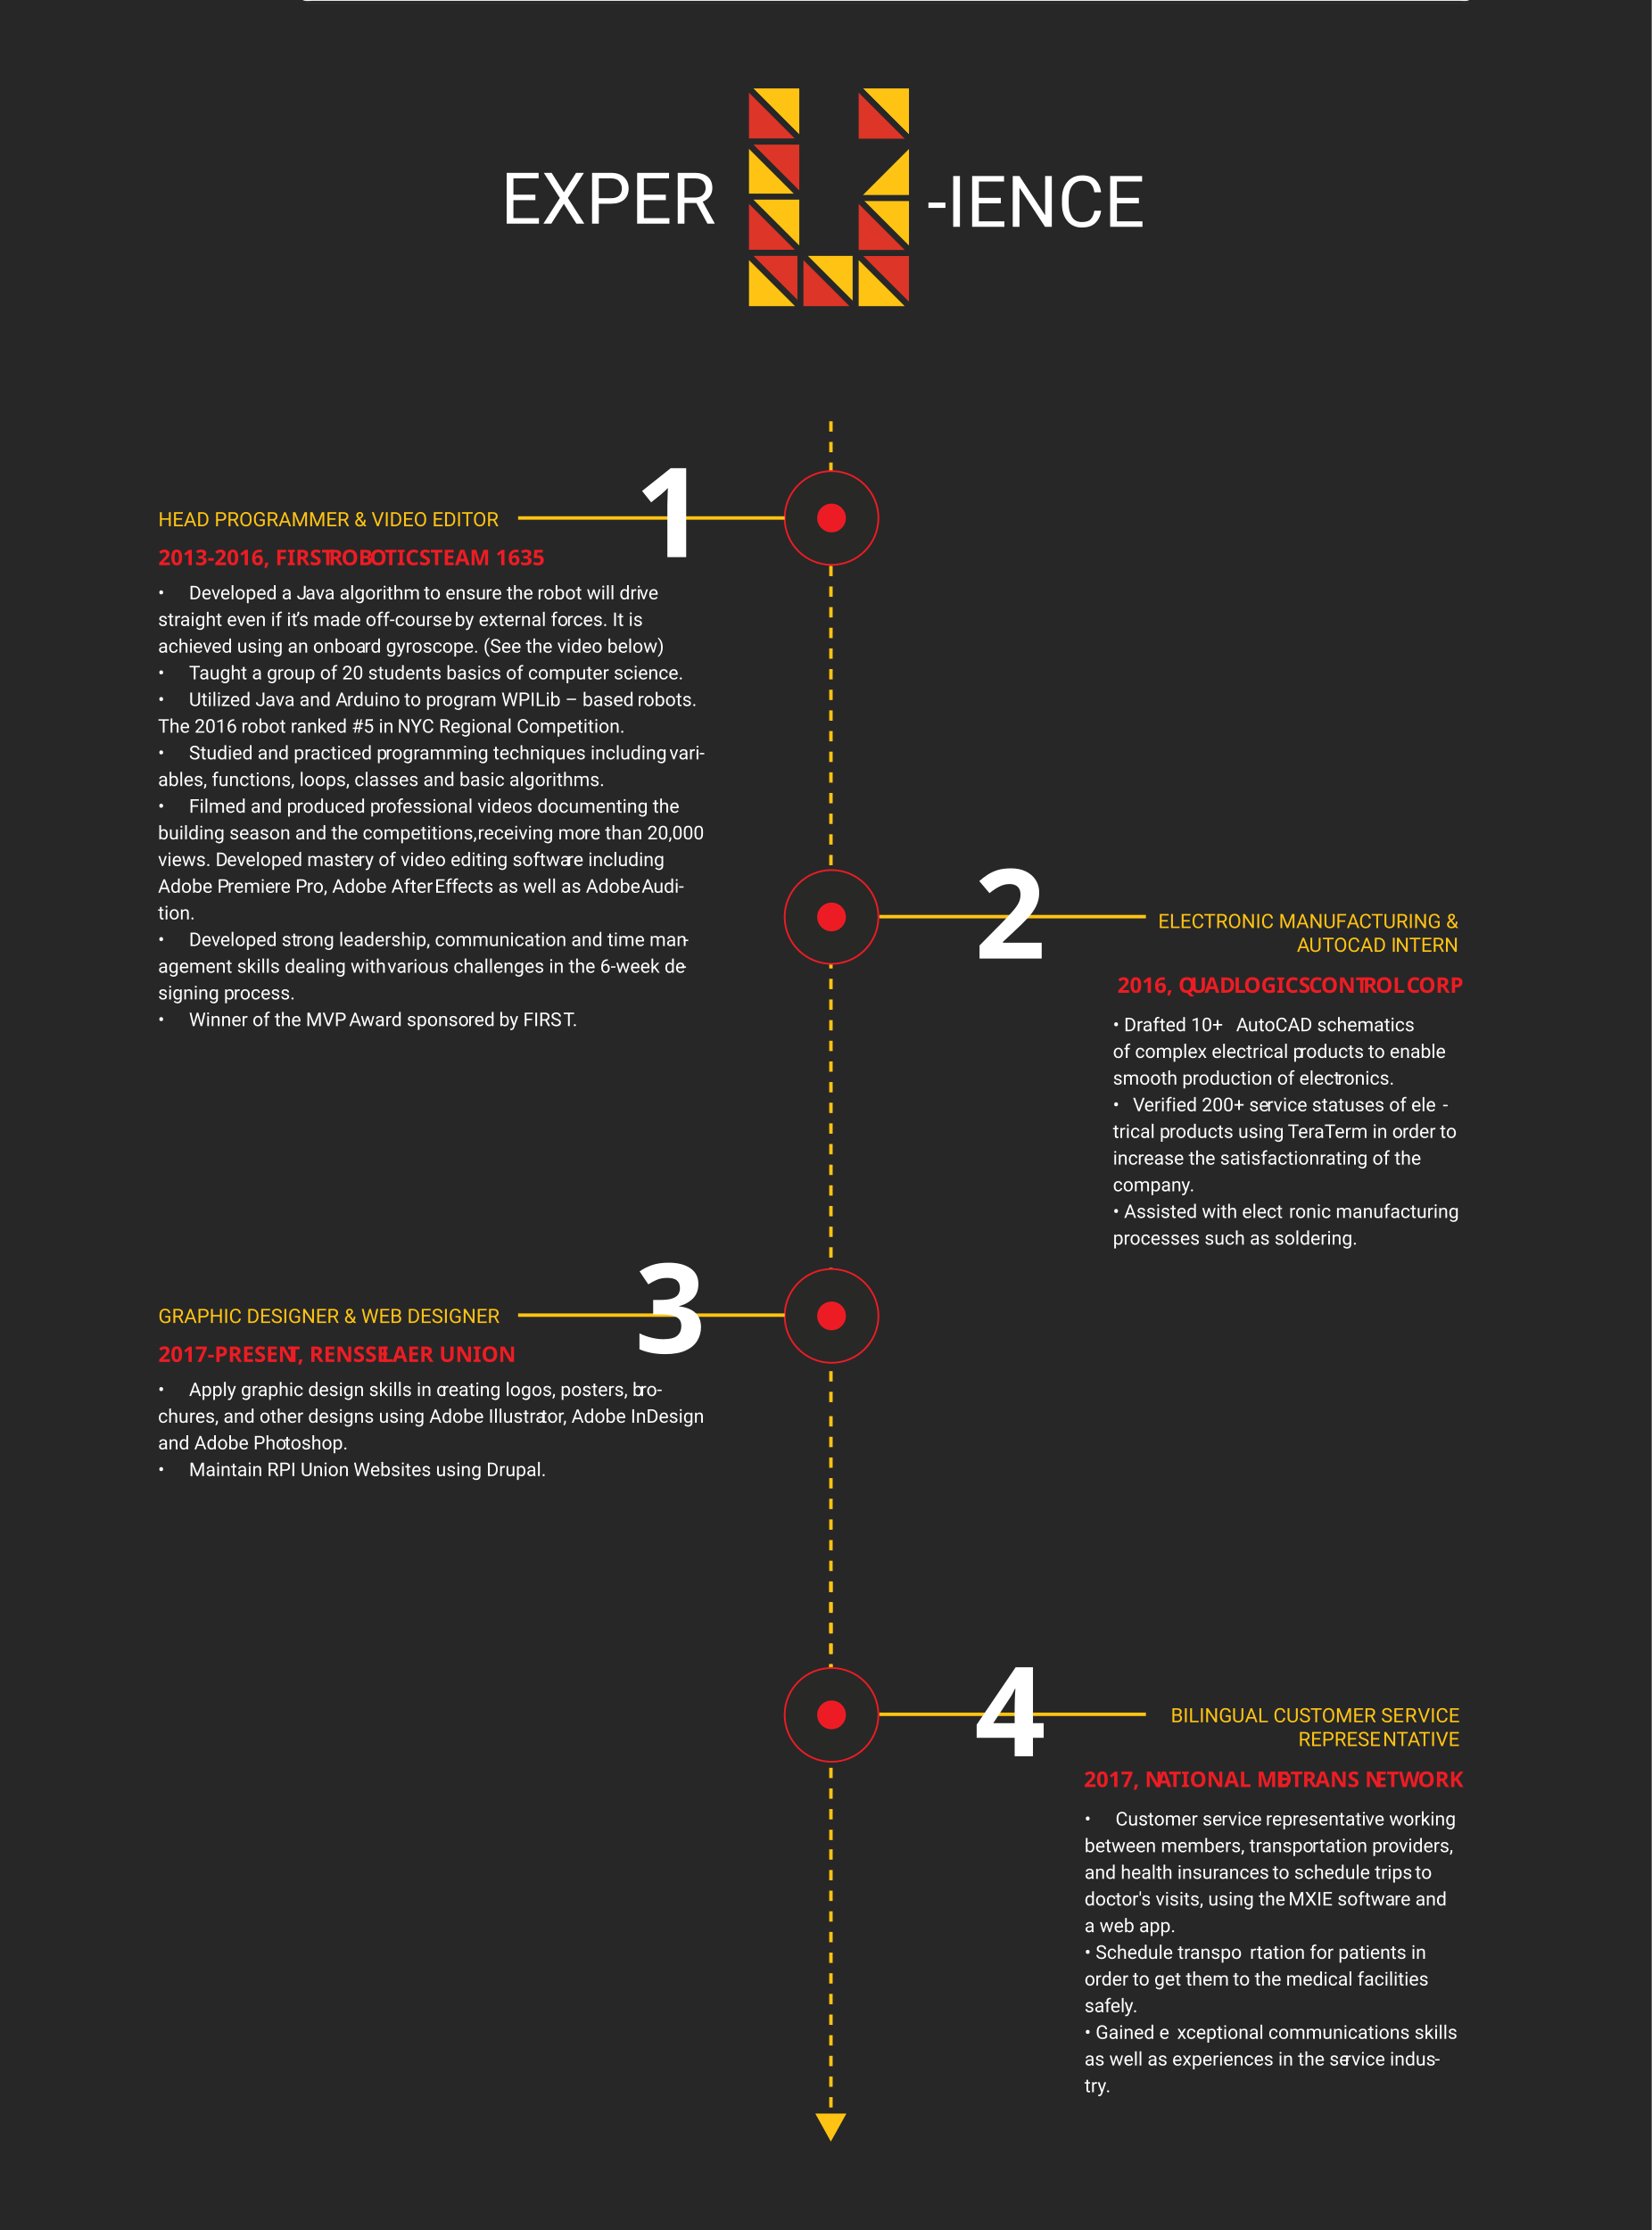
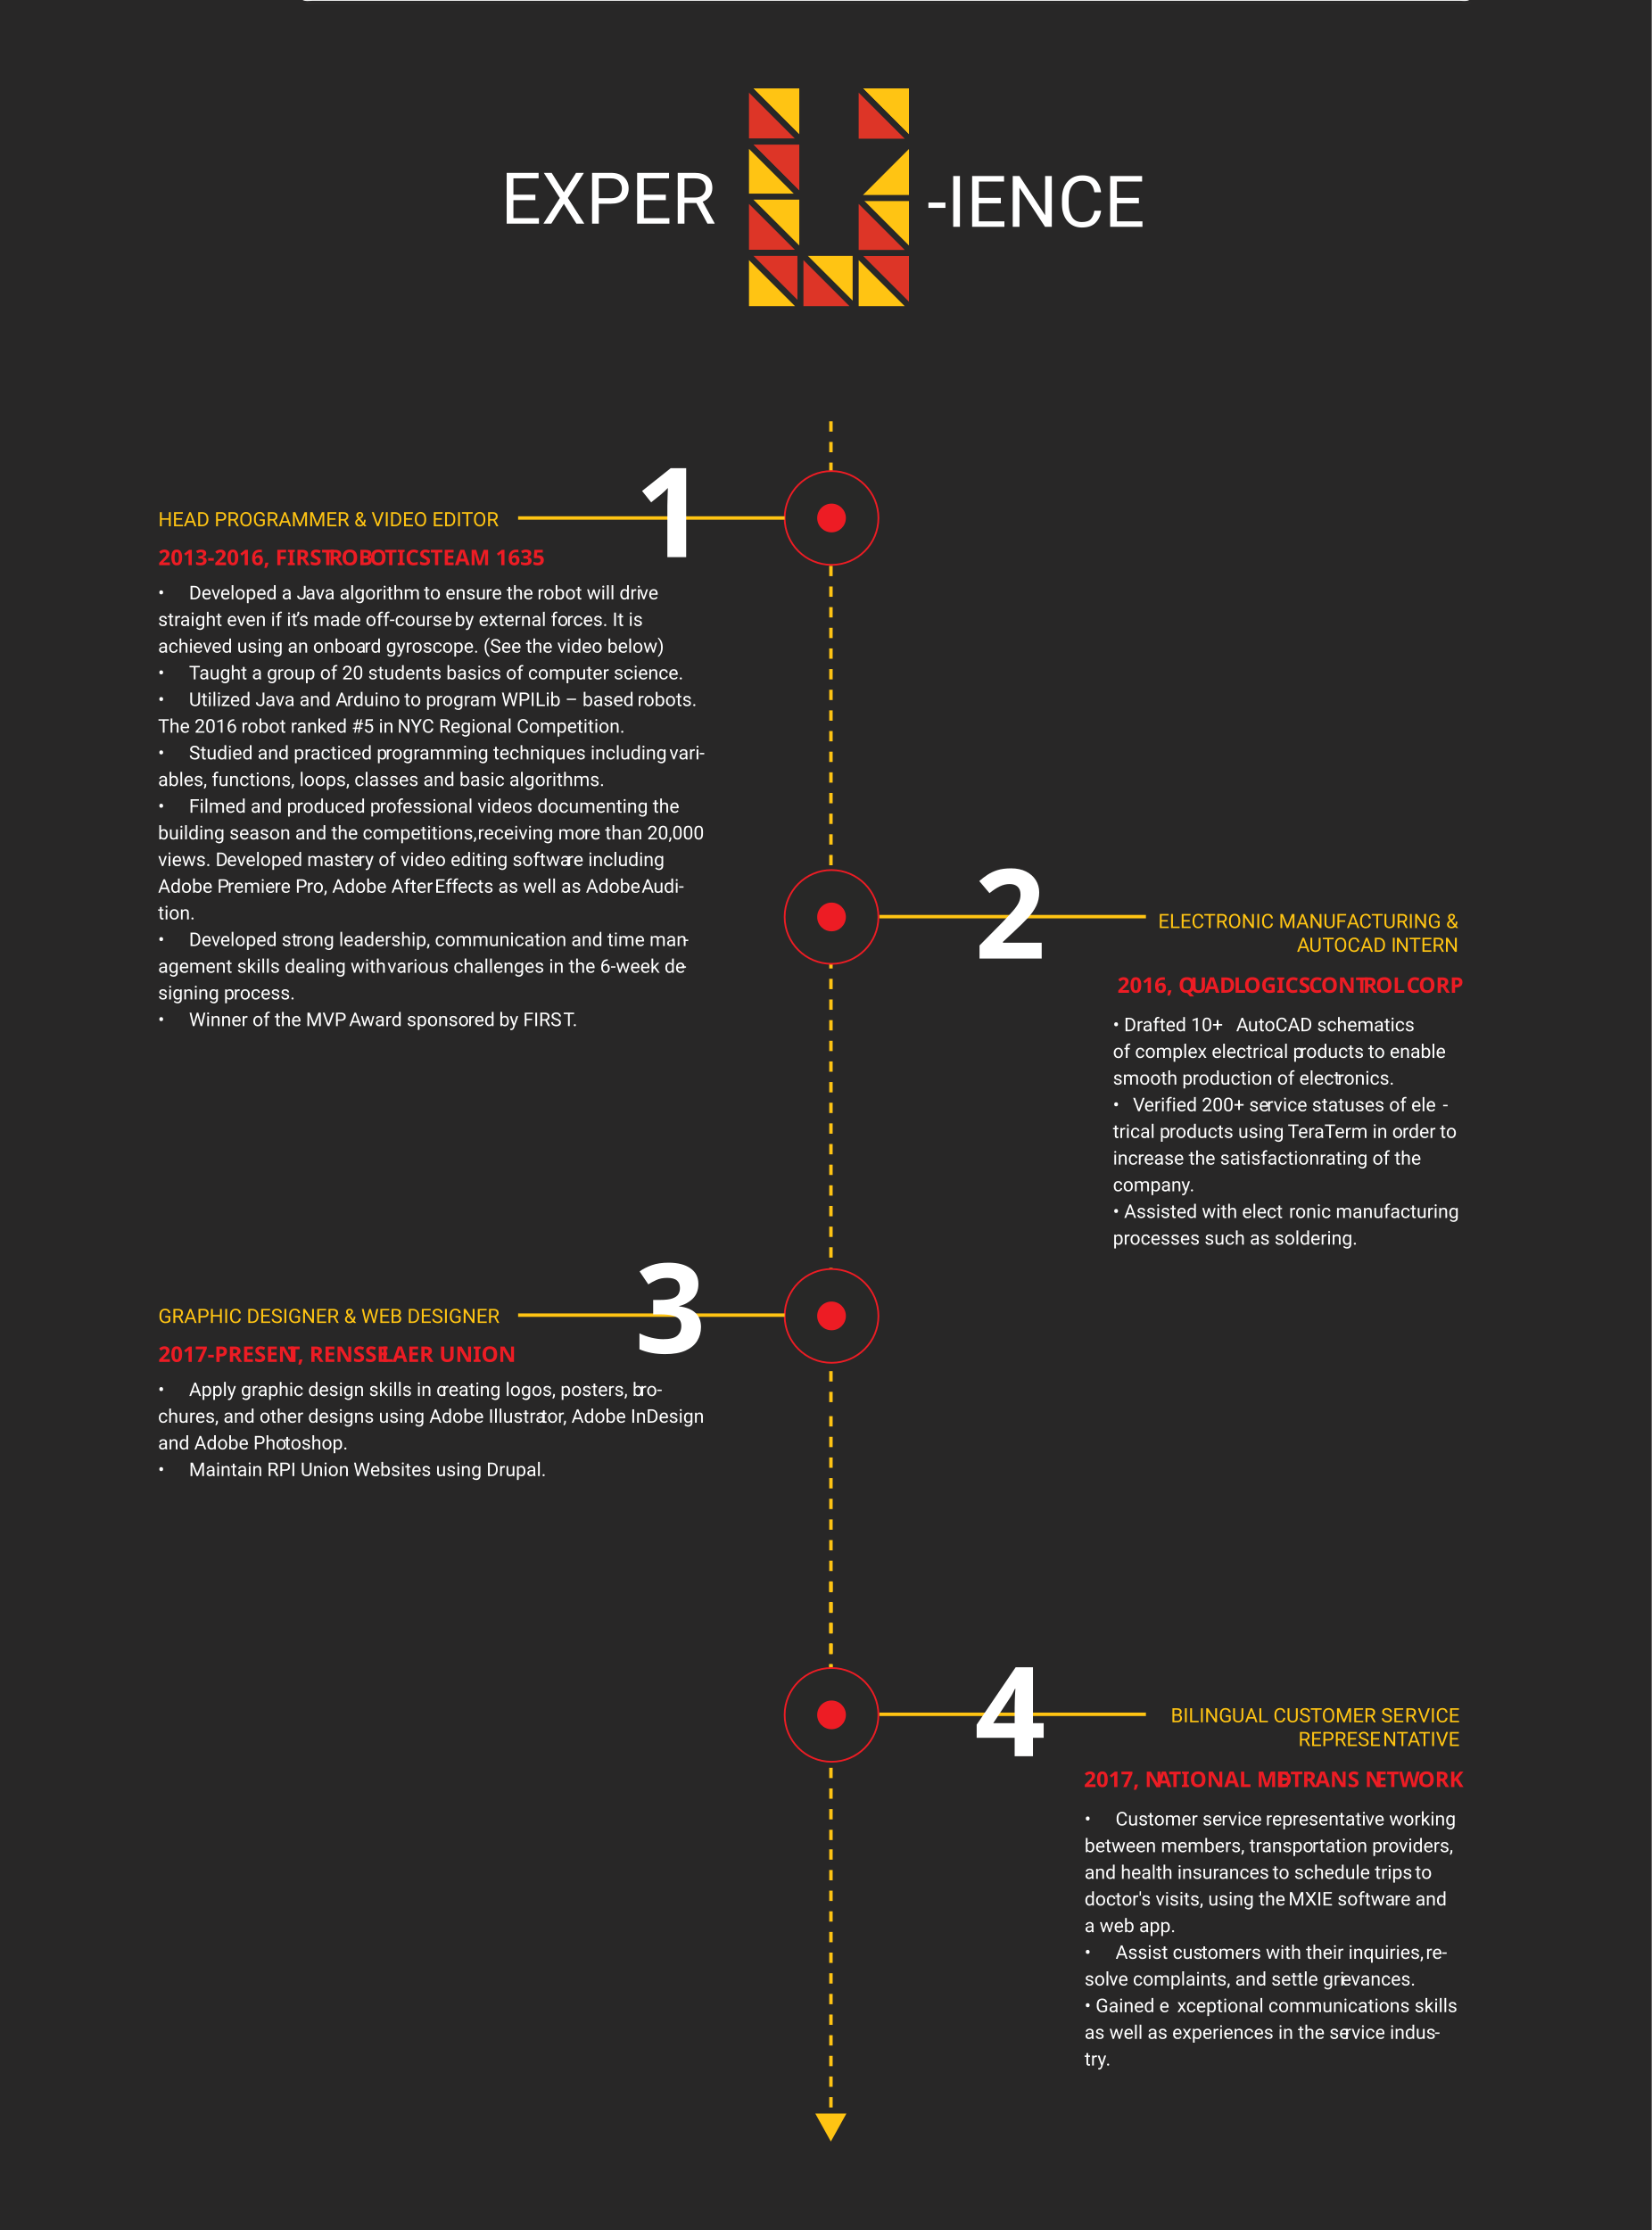
<svg xmlns="http://www.w3.org/2000/svg" id="Layer_2" data-name="Layer 2" viewBox="0 0 1919.68 2591.82">
  <path d="M1708-.82h212Q1920,1295,1920,2591H0.32V-0.82H352c3.44,1.93,7.19,1,10.78,1Q1030,0.24,1697.23.16C1700.82,0.16,1704.57,1.11,1708-.82Z" transform="translate(-0.32 0.82)" fill="#282727" />
  <path d="M1710,2c-1.46,1.62-3.38,2-5.44,2l-8,0Q1032,4,367.43,3.93C362.94,3.93,358,5.54,354,2H1710Z" transform="translate(-0.32 0.82)" fill="#2d2b2b" />
  <polygon points="932.45 164.7 867 99.25 932.45 99.25 932.45 164.7" fill="#ffc413" stroke="#282727" stroke-miterlimit="10" stroke-width="7" />
  <polygon points="867 99.25 932.45 164.7 867 164.7 867 99.25" fill="#dd3527" stroke="#282727" stroke-miterlimit="10" stroke-width="7" />
  <polygon points="1059.93 164.7 994.48 99.25 1059.93 99.25 1059.93 164.7" fill="#ffc413" stroke="#282727" stroke-miterlimit="10" stroke-width="7" />
  <polygon points="994.48 99.25 1059.93 164.7 994.48 164.7 994.48 99.25" fill="#dd3527" stroke="#282727" stroke-miterlimit="10" stroke-width="7" />
  <polygon points="932.45 230.04 867 164.58 932.45 164.58 932.45 230.04" fill="#dd3527" stroke="#282727" stroke-miterlimit="10" stroke-width="7" />
  <polygon points="867 164.58 932.45 230.04 867 230.04 867 164.58" fill="#ffc413" stroke="#282727" stroke-miterlimit="10" stroke-width="7" />
  <polygon points="932.45 293.99 867 228.53 932.45 228.53 932.45 293.99" fill="#ffc413" stroke="#282727" stroke-miterlimit="10" stroke-width="7" />
  <polygon points="867 228.53 932.45 293.99 867 293.99 867 228.53" fill="#dd3527" stroke="#282727" stroke-miterlimit="10" stroke-width="7" />
  <polygon points="932.45 359.32 867 293.87 932.45 293.87 932.45 359.32" fill="#dd3527" stroke="#282727" stroke-miterlimit="10" stroke-width="7" />
  <polygon points="867 293.87 932.45 359.32 867 359.32 867 293.87" fill="#ffc413" stroke="#282727" stroke-miterlimit="10" stroke-width="7" />
  <polygon points="995.74 359.32 930.29 293.87 995.74 293.87 995.74 359.32" fill="#ffc413" stroke="#282727" stroke-miterlimit="10" stroke-width="7" />
  <polygon points="930.29 293.87 995.74 359.32 930.29 359.32 930.29 293.87" fill="#dd3527" stroke="#282727" stroke-miterlimit="10" stroke-width="7" />
  <polygon points="1059.93 359.32 994.48 293.87 1059.93 293.87 1059.93 359.32" fill="#dd3527" stroke="#282727" stroke-miterlimit="10" stroke-width="7" />
  <polygon points="994.48 293.87 1059.93 359.32 994.48 359.32 994.48 293.87" fill="#ffc413" stroke="#282727" stroke-miterlimit="10" stroke-width="7" />
  <polygon points="1059.93 293.99 994.48 228.53 1059.93 228.53 1059.93 293.99" fill="#ffc413" stroke="#282727" stroke-miterlimit="10" stroke-width="7" />
  <polygon points="994.48 228.53 1059.93 293.99 994.48 293.99 994.48 228.53" fill="#dd3527" stroke="#282727" stroke-miterlimit="10" stroke-width="7" />
  <polygon points="994.48 230.15 1059.93 164.7 1059.93 230.15 994.48 230.15" fill="#ffc413" stroke="#282727" stroke-miterlimit="10" stroke-width="7" />
  <text transform="translate(1077.49 263.61)" font-size="83.02" fill="#fff" font-family="Roboto">-IENCE</text>
  <text transform="translate(582.05 259.91)" font-size="83.02" fill="#fff" font-family="Roboto">EXPER</text>
  <line x1="965.74" y1="489.63" x2="965.74" y2="1635.07" fill="none" stroke="#ffc413" stroke-miterlimit="10" stroke-width="4" stroke-dasharray="12" />
  <circle cx="966.45" cy="602.04" r="54.49" fill="#282827" stroke="#ed1c24" stroke-miterlimit="10" stroke-width="2" />
  <circle cx="966.45" cy="602.04" r="16.69" fill="#ed1c24" />
  <circle cx="966.45" cy="1529.43" r="54.49" fill="#282827" stroke="#ed1c24" stroke-miterlimit="10" stroke-width="2" />
  <circle cx="966.45" cy="1529.43" r="16.69" fill="#ed1c24" />
  <circle cx="966.45" cy="1065.73" r="54.49" fill="#282827" stroke="#ed1c24" stroke-miterlimit="10" stroke-width="2" />
  <circle cx="966.45" cy="1065.73" r="16.69" fill="#ed1c24" />
  <line x1="911.95" y1="602.04" x2="602.16" y2="602.04" fill="none" stroke="#ffc413" stroke-miterlimit="10" stroke-width="4" />
  <line x1="911.95" y1="1528.51" x2="602.16" y2="1528.51" fill="none" stroke="#ffc413" stroke-miterlimit="10" stroke-width="4" />
  <line x1="1331.84" y1="1065.36" x2="1022.05" y2="1065.36" fill="none" stroke="#ffc413" stroke-miterlimit="10" stroke-width="4" />
  <text transform="translate(737.7 647.53)" font-size="144.79" fill="#fff" font-family="Myriad Pro" font-weight="700">1</text>
  <text transform="translate(1132.65 1114.07)" font-size="144.79" fill="#fff" font-family="Myriad Pro" font-weight="700">2</text>
  <text transform="translate(737.7 1572.39)" font-size="144.79" fill="#fff" font-family="Myriad Pro" font-weight="700">3</text>
  <polygon points="947.55 2456.46 983.74 2456.46 965.64 2489.03 947.55 2456.46" fill="#ffc413" />
  <line x1="965.74" y1="1645.93" x2="965.74" y2="1955.61" fill="none" stroke="#ffc413" stroke-miterlimit="10" stroke-width="4" stroke-dasharray="12" />
  <line x1="965.74" y1="1838.6" x2="965.74" y2="2148.29" fill="none" stroke="#ffc413" stroke-miterlimit="10" stroke-width="4" stroke-dasharray="12" />
  <line x1="965.74" y1="2149.4" x2="965.74" y2="2459.08" fill="none" stroke="#ffc413" stroke-miterlimit="10" stroke-width="4" stroke-dasharray="12" />
  <text transform="translate(183.98 611.64)" font-size="23" fill="#ffc413" font-family="Roboto">HEAD PROGRAMMER &amp; VIDEO ED<tspan x="346.4" y="0">I</tspan>
    <tspan x="352.3" y="0">T</tspan>
    <tspan x="365.61" y="0">OR</tspan>
  </text>
  <text transform="translate(183.98 656.86)" font-size="25" fill="#ed1c24" font-family="Myriad Pro" font-weight="700">2013-2016, FIRST <tspan x="197.97" y="0">R</tspan>
    <tspan x="212.7" y="0">OB</tspan>
    <tspan x="245.72" y="0">O</tspan>
    <tspan x="262.95" y="0">TICS</tspan>
    <tspan x="312.15" y="0"> </tspan>
    <tspan x="316.22" y="0">TEAM 1635</tspan>
  </text>
  <text transform="translate(183.68 696.57)" font-size="22" fill="#fff" font-family="Roboto">•<tspan x="7.11" y="0" letter-spacing="23">	</tspan>
    <tspan x="36" y="0">D</tspan>
    <tspan x="50.44" y="0">ev</tspan>
    <tspan x="72.25" y="0">eloped a J</tspan>
    <tspan x="171.29" y="0">av</tspan>
    <tspan x="193.56" y="0">a algorithm </tspan>
    <tspan x="308.94" y="0">t</tspan>
    <tspan x="316.03" y="0">o ensu</tspan>
    <tspan x="380.65" y="0">r</tspan>
    <tspan x="387.94" y="0">e the </tspan>
    <tspan x="440.85" y="0">r</tspan>
    <tspan x="448.12" y="0">obot will dri</tspan>
    <tspan x="559.23" y="0">v</tspan>
    <tspan x="569.85" y="0">e </tspan>
    <tspan x="0" y="31">straight </tspan>
    <tspan x="79.98" y="31">ev</tspan>
    <tspan x="101.79" y="31">en if it</tspan>
    <tspan x="160.6" y="31">’</tspan>
    <tspan x="163.65" y="31">s made off-course </tspan>
    <tspan x="344.72" y="31">b</tspan>
    <tspan x="356.84" y="31">y external fo</tspan>
    <tspan x="475.07" y="31">r</tspan>
    <tspan x="482.36" y="31">ces. It is </tspan>
    <tspan x="0" y="62">achi</tspan>
    <tspan x="40.47" y="62">ev</tspan>
    <tspan x="62.28" y="62">ed using an onboa</tspan>
    <tspan x="239.74" y="62">r</tspan>
    <tspan x="247.03" y="62">d gy</tspan>
    <tspan x="287.64" y="62">r</tspan>
    <tspan x="294.92" y="62">oscope. (See the video below)</tspan>
    <tspan x="0" y="93">•</tspan>
    <tspan x="7.11" y="93" letter-spacing="23">	</tspan>
    <tspan x="36" y="93" letter-spacing="-1">T</tspan>
    <tspan x="47.82" y="93">aught a g</tspan>
    <tspan x="138.48" y="93">r</tspan>
    <tspan x="145.75" y="93">oup of 20 students basics of computer science.</tspan>
    <tspan x="0" y="124">•</tspan>
    <tspan x="7.11" y="124" letter-spacing="23">	</tspan>
    <tspan x="36" y="124">Utili</tspan>
    <tspan x="73.05" y="124">z</tspan>
    <tspan x="83.64" y="124">ed J</tspan>
    <tspan x="124.68" y="124">av</tspan>
    <tspan x="146.95" y="124">a and A</tspan>
    <tspan x="219.53" y="124">r</tspan>
    <tspan x="226.81" y="124">duino </tspan>
    <tspan x="286.14" y="124">t</tspan>
    <tspan x="293.23" y="124">o p</tspan>
    <tspan x="323.07" y="124">r</tspan>
    <tspan x="330.35" y="124">ogram WPILib – based </tspan>
    <tspan x="557.2" y="124">r</tspan>
    <tspan x="564.47" y="124">obots. </tspan>
    <tspan x="0" y="155">The 2016 </tspan>
    <tspan x="96.71" y="155">r</tspan>
    <tspan x="103.98" y="155">obot ran</tspan>
    <tspan x="184.94" y="155">k</tspan>
    <tspan x="195.53" y="155">ed #5 in </tspan>
    <tspan x="278.23" y="155">N</tspan>
    <tspan x="293.55" y="155">Y</tspan>
    <tspan x="306.6" y="155">C Regional Competition.</tspan>
    <tspan x="0" y="186">•</tspan>
    <tspan x="7.11" y="186" letter-spacing="23">	</tspan>
    <tspan x="36" y="186">Studied and practiced p</tspan>
    <tspan x="264.44" y="186">r</tspan>
    <tspan x="271.72" y="186">ogramming techniques including </tspan>
    <tspan x="594.25" y="186">v</tspan>
    <tspan x="604.85" y="186">ari</tspan>
    <tspan x="629.16" y="186">-</tspan>
    <tspan x="0" y="217">ables, functions, loops, classes and basic algorithms.</tspan>
    <tspan x="0" y="248">•</tspan>
    <tspan x="7.11" y="248" letter-spacing="23">	</tspan>
    <tspan x="36" y="248">Filmed and p</tspan>
    <tspan x="161.02" y="248">r</tspan>
    <tspan x="168.29" y="248">oduced p</tspan>
    <tspan x="257.6" y="248">r</tspan>
    <tspan x="264.87" y="248">o</tspan>
    <tspan x="277.12" y="248">f</tspan>
    <tspan x="284.09" y="248">essional videos documenting the </tspan>
    <tspan x="0" y="279">building season and the competitions, </tspan>
    <tspan x="371.46" y="279">r</tspan>
    <tspan x="378.75" y="279">eceiving mo</tspan>
    <tspan x="495.16" y="279">r</tspan>
    <tspan x="502.44" y="279">e than 20,000 </tspan>
    <tspan x="0" y="310">views. D</tspan>
    <tspan x="79.99" y="310">ev</tspan>
    <tspan x="101.8" y="310">eloped maste</tspan>
    <tspan x="232.72" y="310">r</tspan>
    <tspan x="240.4" y="310">y of video editing softwa</tspan>
    <tspan x="475.46" y="310">r</tspan>
    <tspan x="482.74" y="310">e including </tspan>
    <tspan x="0" y="341">Adobe P</tspan>
    <tspan x="80.77" y="341">r</tspan>
    <tspan x="88.05" y="341">emie</tspan>
    <tspan x="135.21" y="341">r</tspan>
    <tspan x="142.5" y="341">e P</tspan>
    <tspan x="172.79" y="341">r</tspan>
    <tspan x="180.06" y="341">o, Adobe After </tspan>
    <tspan x="321.47" y="341">E</tspan>
    <tspan x="333.95" y="341">f</tspan>
    <tspan x="341.18" y="341">f</tspan>
    <tspan x="348.15" y="341">ects as well as Adobe </tspan>
    <tspan x="561.99" y="341">A</tspan>
    <tspan x="575.61" y="341">udi</tspan>
    <tspan x="605.1" y="341">-</tspan>
    <tspan x="0" y="372">tion.</tspan>
    <tspan x="0" y="403">•</tspan>
    <tspan x="7.11" y="403" letter-spacing="23">	</tspan>
    <tspan x="36" y="403">D</tspan>
    <tspan x="50.44" y="403">ev</tspan>
    <tspan x="72.25" y="403">eloped st</tspan>
    <tspan x="160.51" y="403">r</tspan>
    <tspan x="167.79" y="403">ong leadership, communication and time man</tspan>
    <tspan x="610.57" y="403">-</tspan>
    <tspan x="0" y="434">agement skills dealing with </tspan>
    <tspan x="266.49" y="434">v</tspan>
    <tspan x="277.09" y="434">arious challenges in the 6-week de</tspan>
    <tspan x="608" y="434">-</tspan>
    <tspan x="0" y="465">signing p</tspan>
    <tspan x="87.8" y="465">r</tspan>
    <tspan x="95.07" y="465">ocess.</tspan>
    <tspan x="0" y="496">•</tspan>
    <tspan x="7.11" y="496" letter-spacing="23">	</tspan>
    <tspan x="36" y="496">Winner of the MVP </tspan>
    <tspan x="222.01" y="496">A</tspan>
    <tspan x="235.4" y="496">wa</tspan>
    <tspan x="263.87" y="496">r</tspan>
    <tspan x="271.16" y="496">d sponso</tspan>
    <tspan x="360.15" y="496">r</tspan>
    <tspan x="367.43" y="496">ed </tspan>
    <tspan x="396.36" y="496">b</tspan>
    <tspan x="408.49" y="496">y FIRS</tspan>
    <tspan x="470.94" y="496" letter-spacing="-2">T</tspan>
    <tspan x="481.63" y="496">.</tspan>
  </text>
  <text transform="translate(183.98 1537.63)" font-size="23" fill="#ffc413" font-family="Roboto">GRAPHIC DESIGNER &amp; WEB DESIGNER</text>
  <text transform="translate(183.98 1582.86)" font-size="25" fill="#ed1c24" font-family="Myriad Pro" font-weight="700">2017-PRESEN<tspan x="150.35" y="0" letter-spacing="-2">T</tspan>
    <tspan x="161.97" y="0">, RENSSE</tspan>
    <tspan x="259.3" y="0">L</tspan>
    <tspan x="272.22" y="0">AER UNION</tspan>
  </text>
  <text transform="translate(183.68 1622.57)" font-size="22" fill="#fff" font-family="Roboto">•<tspan x="7.11" y="0" letter-spacing="23">	</tspan>
    <tspan x="36" y="0">Apply graphic design skills in c</tspan>
    <tspan x="330.31" y="0">r</tspan>
    <tspan x="337.6" y="0">eating logos, posters, b</tspan>
    <tspan x="560.25" y="0">r</tspan>
    <tspan x="567.52" y="0">o</tspan>
    <tspan x="579.77" y="0">-</tspan>
    <tspan x="0" y="31">chu</tspan>
    <tspan x="35.89" y="31">r</tspan>
    <tspan x="43.17" y="31">es, and other designs using Adobe Illustra</tspan>
    <tspan x="445.21" y="31">t</tspan>
    <tspan x="452.3" y="31">o</tspan>
    <tspan x="464.55" y="31" letter-spacing="-1">r</tspan>
    <tspan x="470.71" y="31">, Adobe InDesign </tspan>
    <tspan x="0" y="62">and Adobe Pho</tspan>
    <tspan x="146.93" y="62">t</tspan>
    <tspan x="154.02" y="62">oshop.</tspan>
    <tspan x="0" y="93">•</tspan>
    <tspan x="7.11" y="93" letter-spacing="23">	</tspan>
    <tspan x="36" y="93">Maintain RPI Union </tspan>
    <tspan x="227.09" y="93">W</tspan>
    <tspan x="246.46" y="93">ebsites using Drupal.</tspan>
  </text>
  <text transform="translate(1346.1 1078.64)" font-size="23" fill="#ffc413" font-family="Roboto">ELE<tspan x="38.62" y="0">C</tspan>
    <tspan x="53.04" y="0">TRONIC </tspan>
    <tspan x="140.17" y="0">M</tspan>
    <tspan x="160.3" y="0">ANU</tspan>
    <tspan x="206.43" y="0">F</tspan>
    <tspan x="219.03" y="0">A</tspan>
    <tspan x="233.27" y="0">C</tspan>
    <tspan x="247.69" y="0">TURING &amp; </tspan>
    <tspan x="161.16" y="27.6">A</tspan>
    <tspan x="175.33" y="27.6">U</tspan>
    <tspan x="190.76" y="27.6">T</tspan>
    <tspan x="204.07" y="27.6">OCAD I</tspan>
    <tspan x="275.56" y="27.6">N</tspan>
    <tspan x="291.57" y="27.6">TERN</tspan>
  </text>
  <text transform="translate(1298.72 1153.86)" font-size="25" fill="#ed1c24" font-family="Myriad Pro" font-weight="700">2016, Q<tspan x="84.97" y="0">U</tspan>
    <tspan x="101.27" y="0">AD</tspan>
    <tspan x="135.07" y="0">L</tspan>
    <tspan x="146.9" y="0">OGICS </tspan>
    <tspan x="222.42" y="0">C</tspan>
    <tspan x="236.55" y="0">ONT</tspan>
    <tspan x="285.42" y="0">R</tspan>
    <tspan x="300.15" y="0">OL </tspan>
    <tspan x="335.9" y="0">C</tspan>
    <tspan x="350.02" y="0">ORP</tspan>
  </text>
  <text transform="translate(1293.5 1198.57)" font-size="22" fill="#fff" font-family="Roboto">
    <tspan style="white-space:pre">•   Drafted 10+ </tspan>
    <tspan x="143.16" y="0">A</tspan>
    <tspan x="156.78" y="0">u</tspan>
    <tspan x="169.03" y="0">t</tspan>
    <tspan x="176.12" y="0">oCAD schematics</tspan>
    <tspan x="0" y="31">of complex electrical p</tspan>
    <tspan x="217.31" y="31">r</tspan>
    <tspan x="224.59" y="31">oducts </tspan>
    <tspan x="296.58" y="31">t</tspan>
    <tspan x="303.67" y="31">o enable</tspan>
    <tspan x="0" y="62">smooth p</tspan>
    <tspan x="92.34" y="62">r</tspan>
    <tspan x="99.61" y="62">oduction of elect</tspan>
    <tspan x="261.08" y="62">r</tspan>
    <tspan x="268.35" y="62">onics.</tspan>
    <tspan x="0" y="93" style="white-space:pre">•   </tspan>
    <tspan x="23.16" y="93">V</tspan>
    <tspan x="36.25" y="93">erified 200+ se</tspan>
    <tspan x="178.96" y="93">r</tspan>
    <tspan x="186.65" y="93">vice statuses of ele</tspan>
    <tspan x="383.35" y="93">-</tspan>
    <tspan x="0" y="124">trical p</tspan>
    <tspan x="65.6" y="124">r</tspan>
    <tspan x="72.88" y="124">oducts using </tspan>
    <tspan x="203.17" y="124" letter-spacing="-1">T</tspan>
    <tspan x="215.13" y="124">era</tspan>
    <tspan x="245.78" y="124" letter-spacing="-1">T</tspan>
    <tspan x="257.75" y="124">erm in o</tspan>
    <tspan x="336.25" y="124">r</tspan>
    <tspan x="343.54" y="124">der </tspan>
    <tspan x="379.95" y="124">t</tspan>
    <tspan x="387.04" y="124">o </tspan>
    <tspan x="0" y="155">inc</tspan>
    <tspan x="28.64" y="155">r</tspan>
    <tspan x="35.92" y="155">ease the satisfactionrating of the </tspan>
    <tspan x="0" y="186">compan</tspan>
    <tspan x="79.46" y="186" letter-spacing="-1">y</tspan>
    <tspan x="89.07" y="186">.</tspan>
    <tspan x="0" y="217" style="white-space:pre">•   Assisted with elect</tspan>
    <tspan x="204.65" y="217">r</tspan>
    <tspan x="211.92" y="217">onic manufacturing</tspan>
    <tspan x="0" y="248">p</tspan>
    <tspan x="12.25" y="248">r</tspan>
    <tspan x="19.52" y="248">ocesses such as soldering.</tspan>
  </text>
  <circle cx="966.45" cy="1993.12" r="54.49" fill="#282827" stroke="#ed1c24" stroke-miterlimit="10" stroke-width="2" />
  <circle cx="966.45" cy="1993.12" r="16.69" fill="#ed1c24" />
  <line x1="1331.84" y1="1992.45" x2="1022.05" y2="1992.45" fill="none" stroke="#ffc413" stroke-miterlimit="10" stroke-width="4" />
  <text transform="translate(1132.65 2041.16)" font-size="144.79" fill="#fff" font-family="Myriad Pro" font-weight="700">4</text>
  <text transform="translate(1360.77 2001.73)" font-size="23" fill="#ffc413" font-family="Roboto">BILING<tspan x="70.88" y="0">U</tspan>
    <tspan x="86.06" y="0">AL CUS</tspan>
    <tspan x="162.13" y="0">T</tspan>
    <tspan x="175.44" y="0">OMER SE</tspan>
    <tspan x="271.91" y="0">R</tspan>
    <tspan x="286.84" y="0">VICE </tspan>
    <tspan x="148.22" y="27.6">REPRESE</tspan>
    <tspan x="246.31" y="27.6">N</tspan>
    <tspan x="262.31" y="27.6">T</tspan>
    <tspan x="275.05" y="27.6" letter-spacing="-1">A</tspan>
    <tspan x="287.96" y="27.6">TIVE</tspan>
  </text>
  <text transform="translate(1259.79 2076.95)" font-size="25" fill="#ed1c24" font-family="Myriad Pro" font-weight="700">2017, N<tspan x="84.3" y="0" letter-spacing="-2">A</tspan>
    <tspan x="98.62" y="0">TIONAL ME</tspan>
    <tspan x="223.35" y="0">D</tspan>
    <tspan x="240.05" y="0">T</tspan>
    <tspan x="253.75" y="0">R</tspan>
    <tspan x="268.8" y="0">ANS N</tspan>
    <tspan x="338.25" y="0">E</tspan>
    <tspan x="351.72" y="0">T</tspan>
    <tspan x="366.12" y="0">W</tspan>
    <tspan x="388.12" y="0">ORK</tspan>
  </text>
  <text transform="translate(1260.5 2121.66)" font-size="22" fill="#fff" font-family="Roboto">
    <tspan style="white-space:pre">•   </tspan>
    <tspan x="23.16" y="0" letter-spacing="7">	</tspan>
    <tspan x="36" y="0">Cus</tspan>
    <tspan x="73.55" y="0">t</tspan>
    <tspan x="80.64" y="0">omer se</tspan>
    <tspan x="159.09" y="0">r</tspan>
    <tspan x="166.78" y="0">vice </tspan>
    <tspan x="210.61" y="0">r</tspan>
    <tspan x="217.9" y="0">ep</tspan>
    <tspan x="241.48" y="0">r</tspan>
    <tspan x="248.76" y="0">esentati</tspan>
    <tspan x="326.31" y="0">v</tspan>
    <tspan x="336.93" y="0">e working </tspan>
    <tspan x="0" y="31">between members, transpo</tspan>
    <tspan x="264.52" y="31">r</tspan>
    <tspan x="272.35" y="31">tation p</tspan>
    <tspan x="345.87" y="31">r</tspan>
    <tspan x="353.14" y="31">o</tspan>
    <tspan x="365.22" y="31">viders, </tspan>
    <tspan x="0" y="62">and health insurances </tspan>
    <tspan x="218.51" y="62">t</tspan>
    <tspan x="225.6" y="62">o schedule trips </tspan>
    <tspan x="384.13" y="62">t</tspan>
    <tspan x="391.22" y="62">o </tspan>
    <tspan x="0" y="93">doc</tspan>
    <tspan x="35.89" y="93">t</tspan>
    <tspan x="42.98" y="93">o</tspan>
    <tspan x="55.23" y="93">r</tspan>
    <tspan x="62.88" y="93">'</tspan>
    <tspan x="65.76" y="93">s visits, using the </tspan>
    <tspan x="236.88" y="93">M</tspan>
    <tspan x="256.13" y="93">XIE softwa</tspan>
    <tspan x="360.06" y="93">r</tspan>
    <tspan x="367.34" y="93">e and </tspan>
    <tspan x="0" y="124">a web app. </tspan>
-     <tspan x="0" y="155" style="white-space:pre">•   Schedule transpo</tspan>
-     <tspan x="192.09" y="155">r</tspan>
-     <tspan x="199.92" y="155">tation for patients in </tspan>
-     <tspan x="0" y="186">o</tspan>
-     <tspan x="12.25" y="186">r</tspan>
-     <tspan x="19.53" y="186">der </tspan>
-     <tspan x="55.95" y="186">t</tspan>
-     <tspan x="63.04" y="186">o get them </tspan>
-     <tspan x="172.61" y="186">t</tspan>
-     <tspan x="179.7" y="186">o the medical facilities </tspan>
-     <tspan x="0" y="217">sa</tspan>
-     <tspan x="23.03" y="217">f</tspan>
-     <tspan x="30" y="217">el</tspan>
-     <tspan x="46.33" y="217" letter-spacing="-1">y</tspan>
-     <tspan x="55.95" y="217">.</tspan>
-     <tspan x="0" y="248" style="white-space:pre">•   Gained e</tspan>
-     <tspan x="107.54" y="248">x</tspan>
-     <tspan x="118.09" y="248">ceptional communications skills </tspan>
-     <tspan x="0" y="279">as well as experiences in the se</tspan>
-     <tspan x="302.47" y="279">r</tspan>
-     <tspan x="310.15" y="279">vice indus</tspan>
-     <tspan x="406.92" y="279">-</tspan>
-     <tspan x="0" y="310">t</tspan>
-     <tspan x="7.3" y="310">r</tspan>
-     <tspan x="14.99" y="310" letter-spacing="-1">y</tspan>
-     <tspan x="24.6" y="310">.</tspan>
+     <tspan x="0" y="155" style="white-space:pre">•   </tspan>
+     <tspan x="23.16" y="155" letter-spacing="7">	</tspan>
+     <tspan x="36" y="155">Assist cus</tspan>
+     <tspan x="135.85" y="155">t</tspan>
+     <tspan x="142.94" y="155">omers with their inquiries, </tspan>
+     <tspan x="396.63" y="155">r</tspan>
+     <tspan x="403.91" y="155">e</tspan>
+     <tspan x="415.24" y="155">-</tspan>
+     <tspan x="0" y="186">sol</tspan>
+     <tspan x="28.45" y="186">v</tspan>
+     <tspan x="39.07" y="186">e complaints, and settle gri</tspan>
+     <tspan x="298.5" y="186">e</tspan>
+     <tspan x="309.7" y="186">v</tspan>
+     <tspan x="320.3" y="186">ances.</tspan>
+     <tspan x="0" y="217" style="white-space:pre">•   Gained e</tspan>
+     <tspan x="107.54" y="217">x</tspan>
+     <tspan x="118.09" y="217">ceptional communications skills </tspan>
+     <tspan x="0" y="248">as well as experiences in the se</tspan>
+     <tspan x="302.47" y="248">r</tspan>
+     <tspan x="310.15" y="248">vice indus</tspan>
+     <tspan x="406.92" y="248">-</tspan>
+     <tspan x="0" y="279">t</tspan>
+     <tspan x="7.3" y="279">r</tspan>
+     <tspan x="14.99" y="279" letter-spacing="-1">y</tspan>
+     <tspan x="24.6" y="279">.</tspan>
  </text>
</svg>
